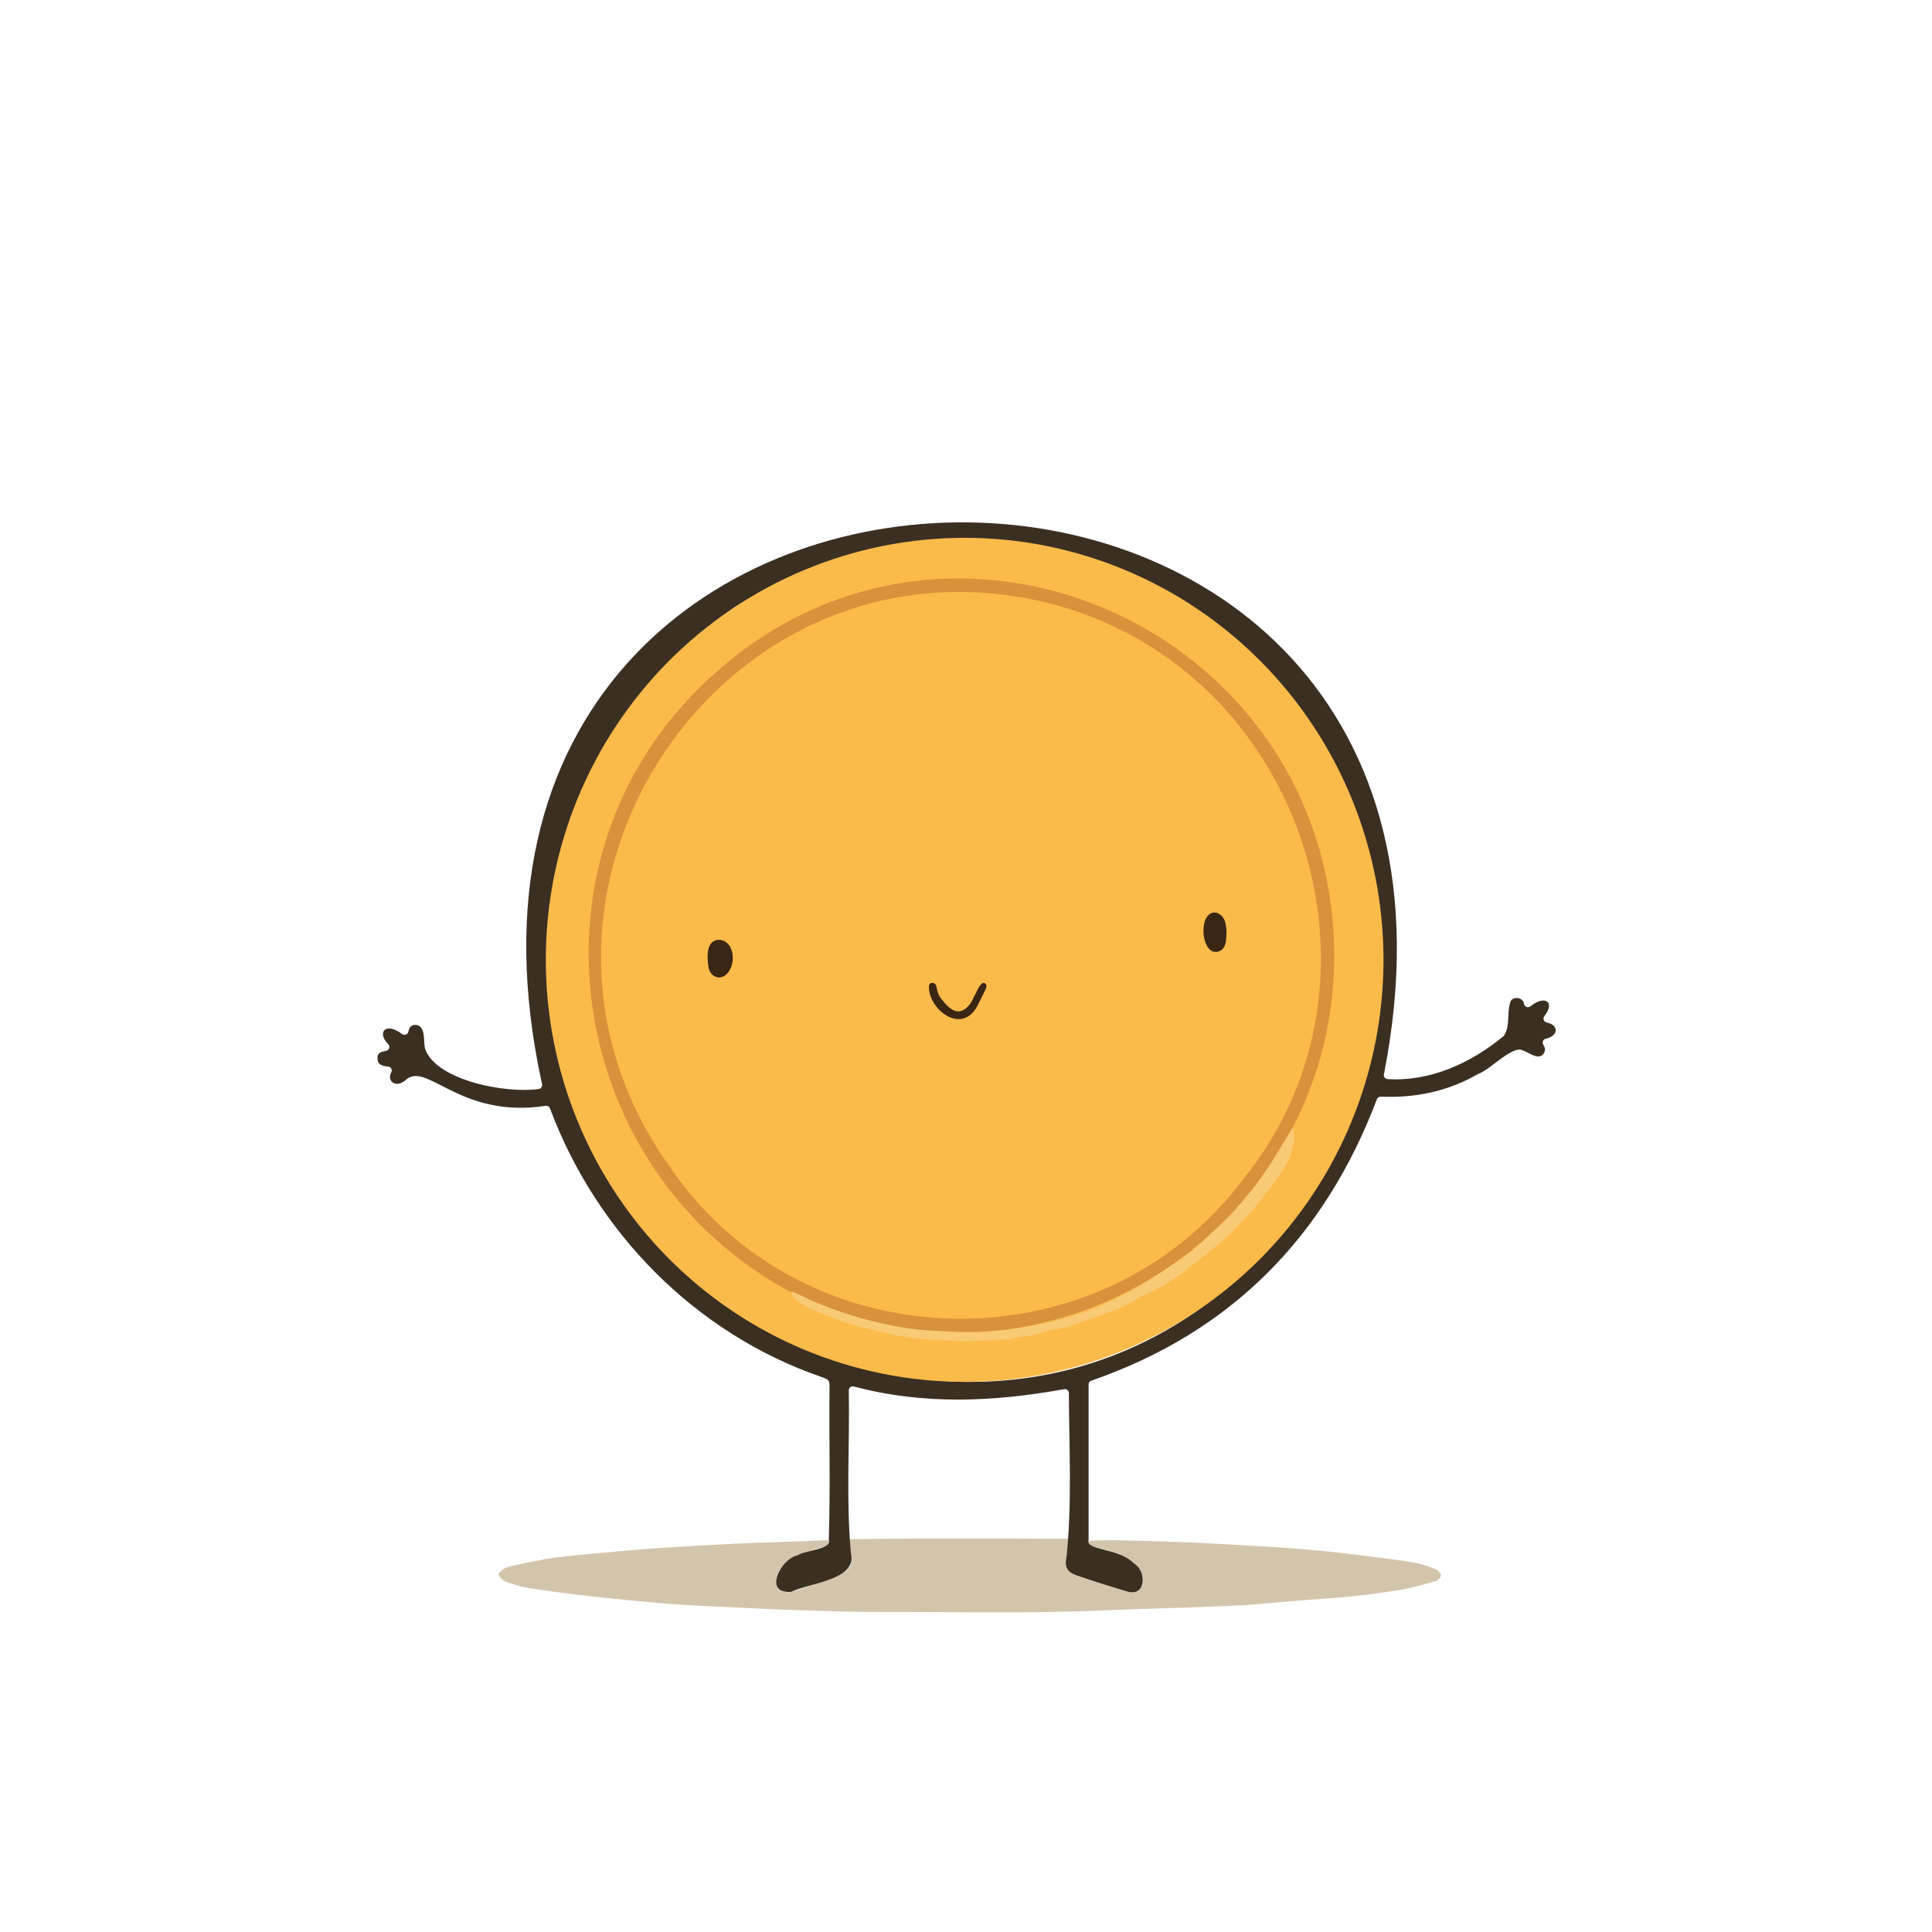
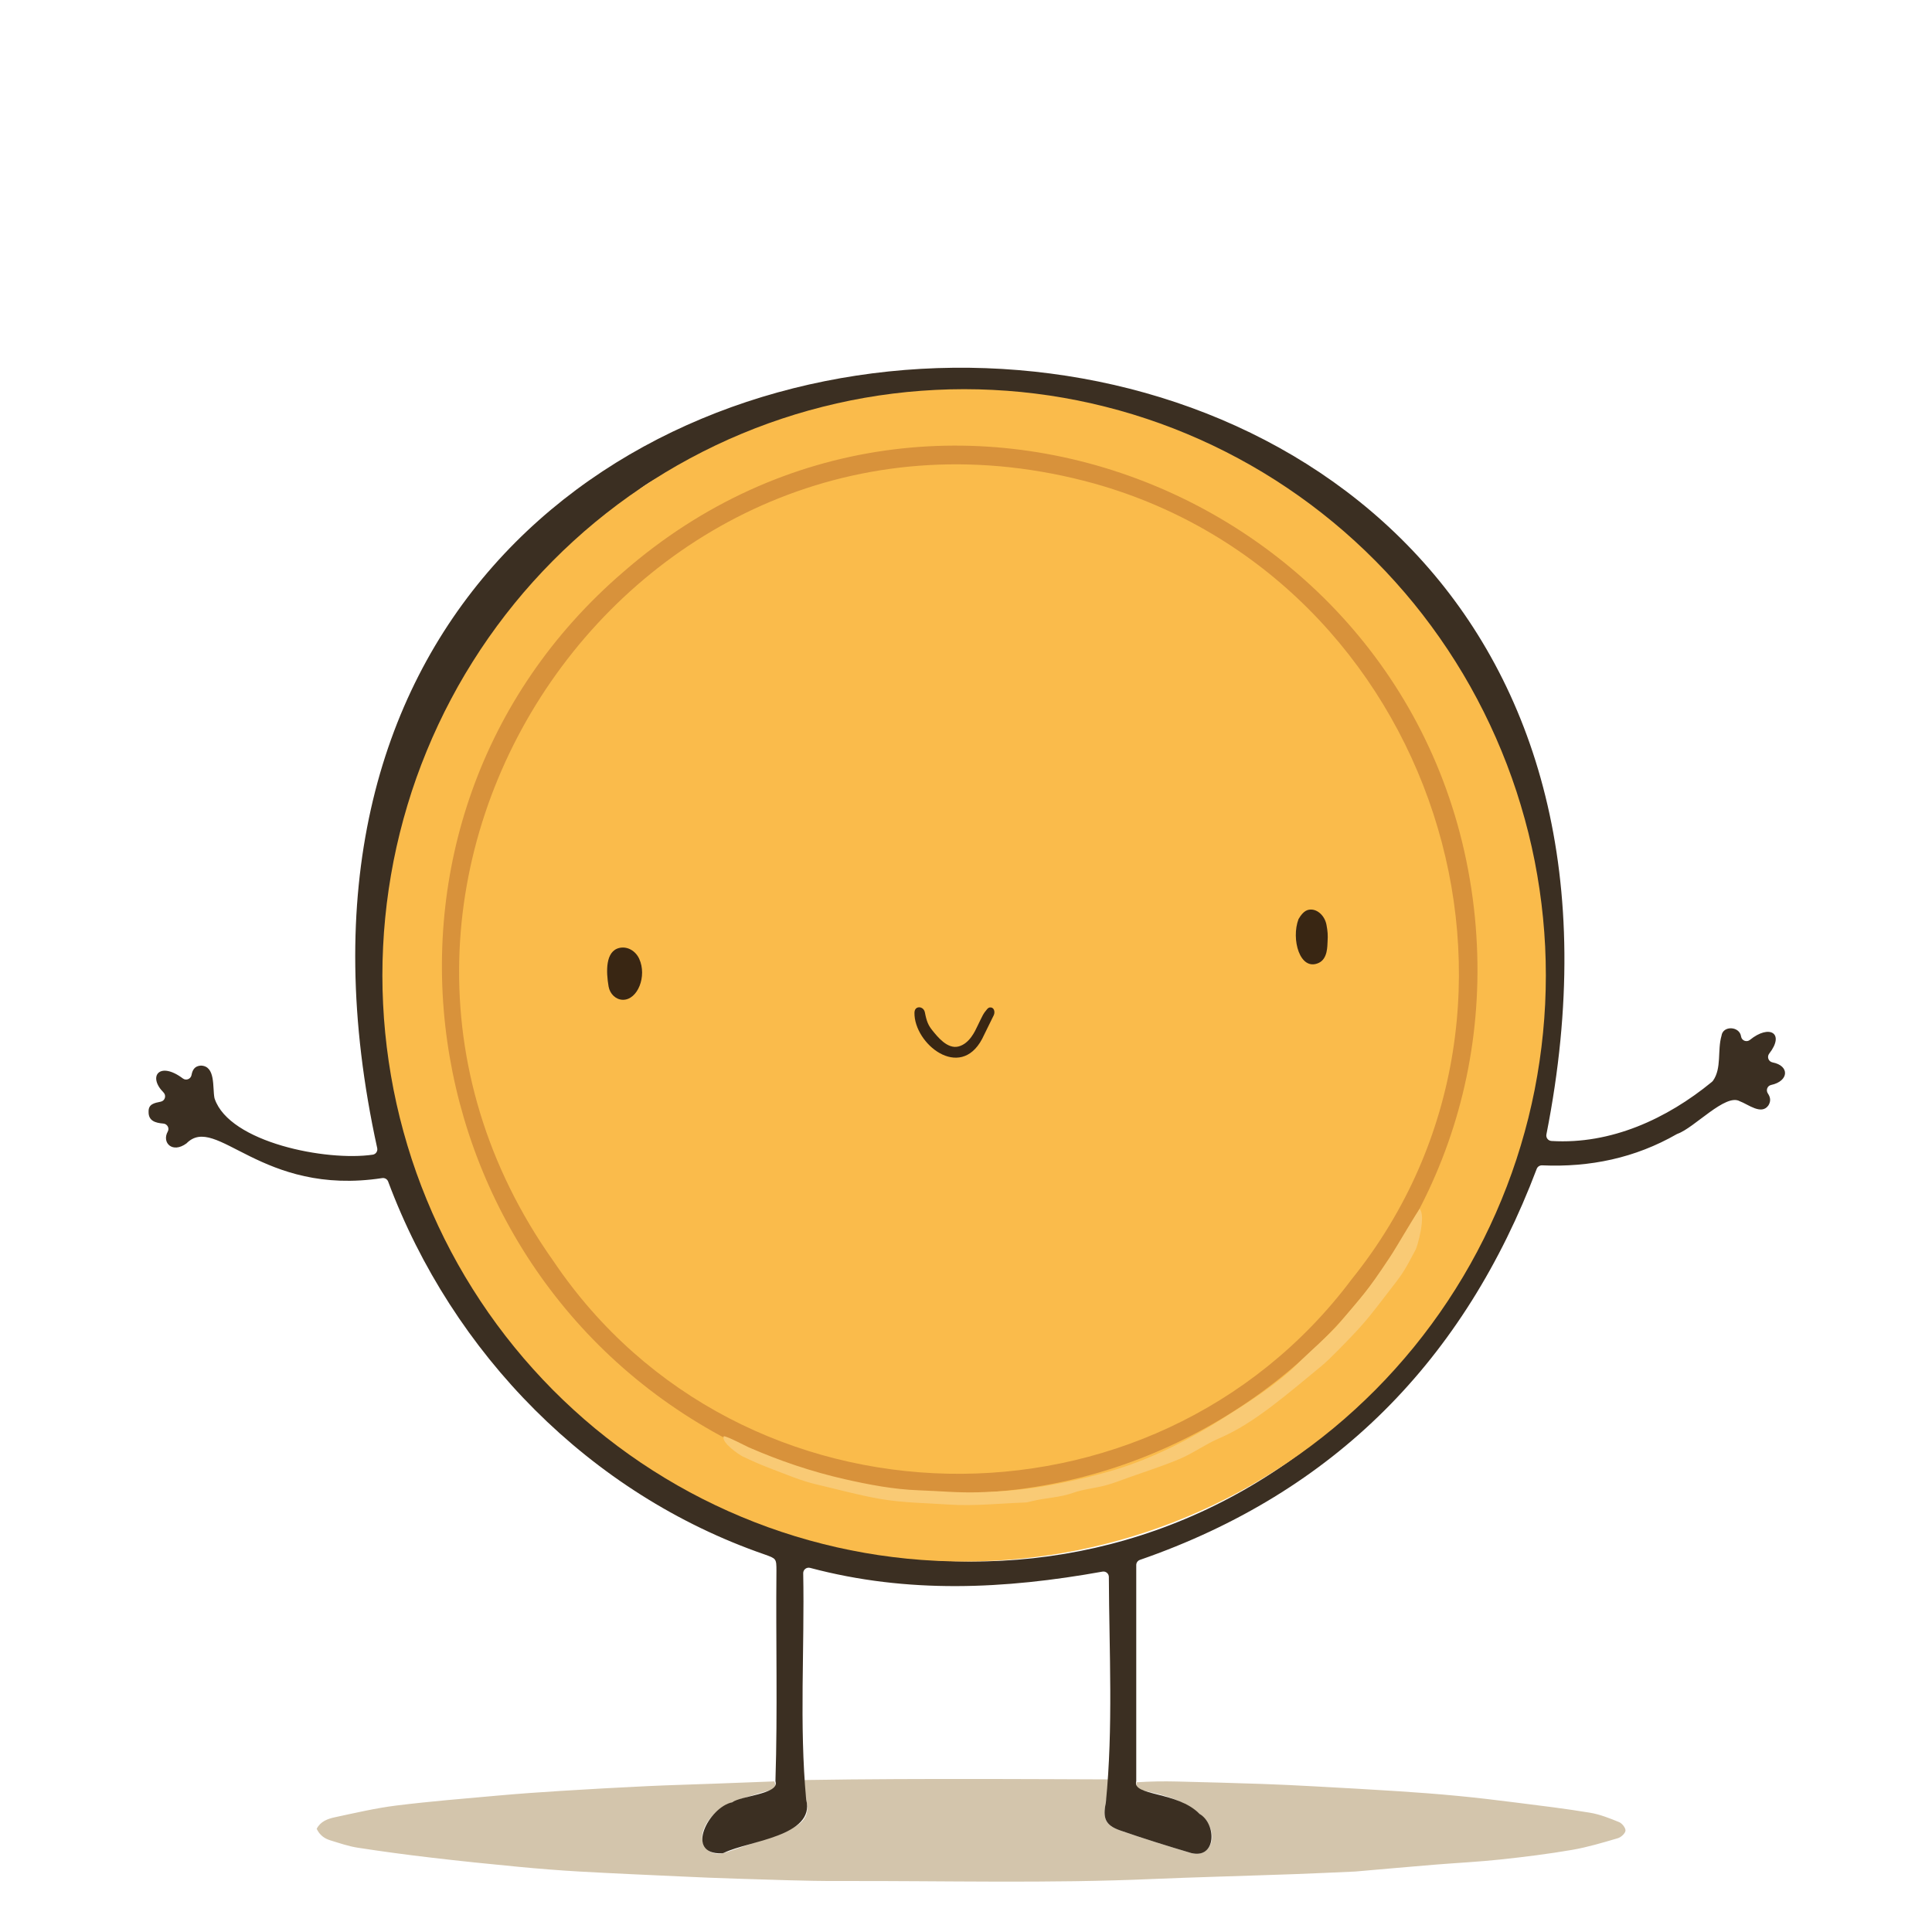
- <svg xmlns="http://www.w3.org/2000/svg" width="500" zoomAndPan="magnify" viewBox="0 0 375 375" height="500" preserveAspectRatio="xMidYMid meet" version="1.0">
+ <svg xmlns="http://www.w3.org/2000/svg" width="500" zoomAndPan="magnify" viewBox="60 50 255 270" height="500" preserveAspectRatio="xMidYMid meet" version="1.0">
  <path fill="#d3c5ac" d="M 207.473 298.672 C 207.336 299.758 207.27 300.859 207.043 301.926 C 206.586 304.09 206.969 305.086 209.039 305.805 C 212.324 306.945 215.648 307.98 218.984 308.969 C 220.664 309.465 222.039 308.18 221.867 306.418 C 221.742 305.184 221.062 304.273 220.141 303.496 C 217.953 301.648 215.32 300.871 212.594 300.312 C 211.941 300.18 211.207 300.199 211.328 299.078 C 213.238 298.949 215.125 298.922 217.004 298.969 C 220.98 299.062 224.961 299.176 228.934 299.309 C 231.309 299.391 233.676 299.508 236.047 299.637 C 239.957 299.852 243.867 300.062 247.777 300.316 C 250.582 300.5 253.387 300.707 256.184 300.977 C 258.922 301.238 261.66 301.566 264.391 301.914 C 267.832 302.348 271.277 302.762 274.695 303.328 C 276.094 303.562 277.453 304.102 278.777 304.645 C 279.191 304.812 279.699 305.461 279.664 305.84 C 279.625 306.234 279.035 306.766 278.59 306.895 C 276.473 307.516 274.348 308.156 272.184 308.527 C 268.875 309.094 265.535 309.512 262.195 309.867 C 259.129 310.195 256.039 310.344 252.965 310.594 C 249.285 310.898 245.609 311.227 241.93 311.547 C 241.875 311.551 241.82 311.551 241.766 311.555 C 239.008 311.676 236.25 311.809 233.492 311.91 C 229.848 312.043 226.203 312.148 222.559 312.27 C 219.582 312.371 216.598 312.461 213.621 312.59 C 199.012 313.238 184.402 312.832 169.793 312.875 C 165.043 312.891 160.289 312.684 155.539 312.551 C 152.832 312.473 150.129 312.352 147.43 312.227 C 142.742 312.012 138.059 311.809 133.371 311.543 C 130.566 311.383 127.762 311.156 124.969 310.891 C 120.91 310.504 116.855 310.09 112.809 309.613 C 109.363 309.211 105.922 308.75 102.492 308.219 C 101.191 308.02 99.926 307.574 98.656 307.188 C 97.848 306.941 97.18 306.469 96.758 305.582 C 97.285 304.539 98.297 304.18 99.301 303.965 C 102.156 303.355 105.008 302.684 107.898 302.324 C 112.598 301.742 117.324 301.359 122.043 300.938 C 125.008 300.672 127.977 300.461 130.945 300.277 C 134.965 300.027 138.988 299.805 143.008 299.613 C 146.152 299.465 149.301 299.387 152.445 299.266 C 155.148 299.168 157.852 299.055 160.715 298.953 C 161.121 299.855 160.613 300.055 159.859 300.258 C 158.164 300.723 156.473 301.227 154.836 301.871 C 153.438 302.422 152.227 303.336 151.379 304.613 C 151.027 305.145 150.723 305.793 150.648 306.422 C 150.438 308.195 151.812 309.367 153.559 308.992 C 153.828 308.934 154.09 308.836 154.348 308.746 C 156.75 307.918 159.152 307.105 161.543 306.25 C 162.266 305.988 162.973 305.656 163.637 305.27 C 165.188 304.355 165.586 303.25 165.168 301.492 C 164.969 300.641 164.879 299.762 164.93 298.762 C 173.535 298.621 181.953 298.605 190.367 298.613 C 196.066 298.621 201.773 298.652 207.473 298.672 Z M 207.473 298.672 " fill-opacity="1" fill-rule="nonzero" />
  <path fill="#3b2f22" d="M 160.902 299.078 C 160.883 299 160.867 298.922 160.871 298.844 C 161.18 289.09 160.914 279.301 161.008 269.531 C 161.008 267.805 160.98 267.82 159.336 267.23 C 134.949 258.797 115.742 239.207 106.746 215.129 C 106.617 214.785 106.27 214.582 105.906 214.641 C 88.949 217.227 82.723 205.559 78.559 209.793 C 76.574 211.246 75.082 209.672 75.945 208.137 C 76.215 207.66 75.875 207.062 75.328 207.02 C 74.211 206.93 73.23 206.645 73.266 205.355 C 73.238 204.293 74.062 204.145 74.965 203.961 C 75.562 203.844 75.781 203.102 75.348 202.668 C 73.113 200.426 74.793 198.262 78.059 200.719 C 78.512 201.059 79.164 200.793 79.266 200.238 C 79.395 199.535 79.695 198.973 80.574 198.918 C 82.652 198.98 82.184 201.949 82.469 203.441 C 82.477 203.48 82.488 203.52 82.504 203.559 C 84.59 209.664 98.117 212.324 104.598 211.367 C 105.031 211.301 105.309 210.875 105.215 210.445 C 73.598 66.445 297.113 64.277 268.613 208.539 C 268.523 208.996 268.855 209.426 269.324 209.453 C 277.617 209.961 285.434 206.371 291.742 201.195 C 291.797 201.152 291.848 201.098 291.891 201.039 C 293.137 199.285 292.488 196.789 293.082 194.754 C 293.266 193.289 295.613 193.395 295.816 194.844 C 295.902 195.434 296.598 195.699 297.059 195.324 C 299.777 193.113 301.969 194.391 299.754 197.238 C 299.395 197.699 299.648 198.363 300.219 198.473 C 302.641 198.941 302.504 201.094 300.02 201.625 C 299.48 201.742 299.258 202.363 299.566 202.816 C 299.895 203.309 300.027 203.832 299.648 204.469 C 298.672 205.895 296.797 204.316 295.625 203.895 C 293.652 202.77 289.281 207.621 286.938 208.449 C 286.902 208.465 286.867 208.477 286.836 208.496 C 281.008 211.84 274.688 213.152 268.008 212.859 C 267.676 212.848 267.375 213.043 267.258 213.352 C 257.172 239.98 239.09 258.535 211.805 267.996 C 211.5 268.102 211.293 268.391 211.293 268.711 C 211.293 278.625 211.293 288.637 211.293 298.922 C 210.672 301.016 217.043 300.32 220.141 303.496 C 222.551 304.918 222.504 309.824 218.984 308.969 C 215.648 307.98 212.324 306.945 209.039 305.805 C 206.98 305.09 206.59 304.098 207.035 301.965 C 207.043 301.938 207.043 301.91 207.047 301.887 C 208.086 291.426 207.508 280.82 207.465 270.383 C 207.465 269.906 207.035 269.551 206.566 269.637 C 192.926 272.09 179.395 272.754 165.711 269.113 C 165.219 268.984 164.738 269.355 164.75 269.867 C 164.953 280.422 164.188 290.918 165.16 301.441 C 165.164 301.477 165.168 301.512 165.18 301.543 C 166.43 306.633 157.145 307.246 153.691 308.926 C 153.602 308.969 153.5 308.996 153.398 309 C 148.098 309.203 151.535 302.574 154.832 301.871 C 156.023 300.98 161.281 300.711 160.902 299.078 Z M 195.34 105.902 C 171.113 102.102 151.469 112.617 143.105 117.52 C 143.086 117.527 143.078 117.547 143.062 117.559 C 139.215 119.812 115.871 140.754 110.691 176.719 C 103.93 223.668 138.633 266.754 186.027 268.188 C 209.16 268.883 232.844 259.453 250.047 237.578 C 287.574 192.629 263.027 116.516 195.469 105.914 C 195.426 105.906 195.383 105.91 195.34 105.902 Z M 195.34 105.902 " fill-opacity="1" fill-rule="nonzero" />
  <path fill="#fabb4b" d="M 268.535 186.305 C 268.535 187.645 268.5 188.984 268.438 190.324 C 268.371 191.664 268.273 193 268.141 194.336 C 268.012 195.668 267.848 197 267.652 198.324 C 267.457 199.652 267.23 200.973 266.973 202.285 C 266.711 203.602 266.422 204.91 266.098 206.211 C 265.773 207.508 265.418 208.801 265.031 210.086 C 264.648 211.367 264.23 212.641 263.781 213.902 C 263.332 215.164 262.855 216.414 262.344 217.652 C 261.836 218.891 261.297 220.117 260.727 221.328 C 260.16 222.539 259.562 223.738 258.934 224.922 C 258.309 226.102 257.652 227.27 256.969 228.418 C 256.285 229.57 255.57 230.699 254.832 231.816 C 254.094 232.93 253.328 234.027 252.535 235.102 C 251.742 236.18 250.926 237.234 250.082 238.273 C 249.234 239.309 248.367 240.324 247.473 241.316 C 246.582 242.309 245.664 243.281 244.723 244.23 C 243.781 245.176 242.816 246.102 241.832 247 C 240.848 247.902 239.84 248.777 238.812 249.629 C 237.781 250.477 236.734 251.301 235.664 252.102 C 234.598 252.898 233.508 253.672 232.402 254.418 C 231.297 255.16 230.172 255.879 229.031 256.566 C 227.891 257.258 226.734 257.918 225.559 258.551 C 224.387 259.18 223.199 259.785 221.996 260.355 C 220.793 260.93 219.578 261.473 218.348 261.984 C 217.117 262.5 215.879 262.98 214.625 263.434 C 213.371 263.883 212.109 264.305 210.836 264.695 C 209.562 265.082 208.281 265.441 206.988 265.766 C 205.699 266.094 204.402 266.387 203.098 266.648 C 201.793 266.91 200.48 267.137 199.164 267.336 C 197.848 267.531 196.527 267.695 195.203 267.828 C 193.883 267.957 192.555 268.059 191.227 268.121 C 189.898 268.188 188.566 268.223 187.238 268.223 C 185.906 268.223 184.578 268.188 183.246 268.121 C 181.918 268.059 180.594 267.957 179.27 267.828 C 177.945 267.695 176.625 267.531 175.309 267.336 C 173.992 267.137 172.68 266.91 171.375 266.648 C 170.07 266.387 168.773 266.094 167.484 265.766 C 166.191 265.441 164.91 265.082 163.637 264.695 C 162.363 264.305 161.102 263.883 159.848 263.434 C 158.594 262.98 157.355 262.5 156.125 261.984 C 154.895 261.473 153.68 260.93 152.477 260.355 C 151.273 259.785 150.086 259.18 148.914 258.551 C 147.738 257.918 146.582 257.258 145.441 256.566 C 144.301 255.879 143.176 255.16 142.07 254.418 C 140.965 253.672 139.875 252.898 138.809 252.102 C 137.738 251.301 136.691 250.477 135.66 249.629 C 134.633 248.777 133.625 247.902 132.641 247 C 131.656 246.102 130.691 245.176 129.75 244.23 C 128.809 243.281 127.895 242.309 127 241.316 C 126.105 240.324 125.238 239.309 124.395 238.273 C 123.547 237.234 122.73 236.18 121.938 235.102 C 121.145 234.027 120.379 232.93 119.641 231.816 C 118.902 230.699 118.191 229.57 117.504 228.418 C 116.82 227.27 116.164 226.102 115.539 224.922 C 114.91 223.738 114.312 222.539 113.746 221.328 C 113.176 220.117 112.637 218.891 112.129 217.652 C 111.617 216.414 111.141 215.164 110.691 213.902 C 110.242 212.641 109.824 211.367 109.441 210.086 C 109.055 208.801 108.699 207.508 108.375 206.211 C 108.051 204.91 107.762 203.602 107.5 202.285 C 107.242 200.973 107.016 199.652 106.82 198.324 C 106.625 197 106.461 195.668 106.332 194.336 C 106.199 193 106.102 191.664 106.039 190.324 C 105.973 188.984 105.938 187.645 105.938 186.305 C 105.938 184.965 105.973 183.625 106.039 182.285 C 106.102 180.945 106.199 179.609 106.332 178.277 C 106.461 176.941 106.625 175.613 106.82 174.285 C 107.016 172.961 107.242 171.641 107.5 170.324 C 107.762 169.008 108.051 167.703 108.375 166.402 C 108.699 165.102 109.055 163.809 109.441 162.527 C 109.824 161.242 110.242 159.969 110.691 158.707 C 111.141 157.445 111.617 156.195 112.129 154.957 C 112.637 153.719 113.176 152.492 113.746 151.281 C 114.312 150.07 114.91 148.871 115.539 147.691 C 116.164 146.508 116.82 145.34 117.504 144.191 C 118.191 143.043 118.902 141.91 119.641 140.793 C 120.379 139.68 121.145 138.586 121.938 137.508 C 122.73 136.43 123.551 135.375 124.395 134.336 C 125.238 133.301 126.105 132.285 127 131.293 C 127.895 130.301 128.809 129.328 129.75 128.383 C 130.691 127.434 131.656 126.508 132.641 125.609 C 133.625 124.707 134.633 123.832 135.66 122.984 C 136.691 122.133 137.738 121.309 138.809 120.508 C 139.875 119.711 140.965 118.938 142.07 118.195 C 143.176 117.449 144.301 116.73 145.441 116.043 C 146.582 115.355 147.738 114.691 148.914 114.062 C 150.086 113.43 151.273 112.828 152.477 112.254 C 153.68 111.68 154.895 111.137 156.125 110.625 C 157.355 110.109 158.594 109.629 159.848 109.176 C 161.102 108.727 162.363 108.305 163.637 107.914 C 164.91 107.527 166.191 107.168 167.484 106.844 C 168.773 106.52 170.07 106.223 171.375 105.961 C 172.68 105.699 173.992 105.473 175.309 105.273 C 176.625 105.078 177.945 104.914 179.27 104.781 C 180.594 104.652 181.918 104.555 183.246 104.488 C 184.578 104.422 185.906 104.387 187.238 104.387 C 188.566 104.387 189.898 104.422 191.227 104.488 C 192.555 104.555 193.883 104.652 195.203 104.781 C 196.527 104.914 197.848 105.078 199.164 105.273 C 200.48 105.473 201.793 105.699 203.098 105.961 C 204.402 106.223 205.699 106.52 206.988 106.844 C 208.281 107.168 209.562 107.527 210.836 107.914 C 212.109 108.305 213.371 108.727 214.625 109.176 C 215.879 109.629 217.117 110.109 218.348 110.625 C 219.578 111.137 220.793 111.68 221.996 112.254 C 223.199 112.828 224.387 113.43 225.559 114.062 C 226.734 114.691 227.891 115.355 229.031 116.043 C 230.172 116.73 231.297 117.449 232.402 118.195 C 233.508 118.938 234.598 119.711 235.664 120.508 C 236.734 121.309 237.781 122.133 238.812 122.984 C 239.84 123.832 240.848 124.707 241.832 125.609 C 242.816 126.508 243.781 127.434 244.723 128.383 C 245.664 129.328 246.582 130.301 247.473 131.293 C 248.367 132.285 249.234 133.301 250.082 134.336 C 250.926 135.375 251.742 136.43 252.535 137.508 C 253.328 138.586 254.094 139.68 254.832 140.793 C 255.57 141.91 256.285 143.043 256.969 144.191 C 257.652 145.34 258.309 146.508 258.934 147.691 C 259.562 148.871 260.16 150.07 260.727 151.281 C 261.297 152.492 261.836 153.719 262.344 154.957 C 262.855 156.195 263.332 157.445 263.781 158.707 C 264.23 159.969 264.648 161.242 265.031 162.527 C 265.418 163.809 265.773 165.102 266.098 166.402 C 266.422 167.703 266.711 169.008 266.973 170.324 C 267.23 171.641 267.457 172.961 267.652 174.285 C 267.848 175.613 268.012 176.941 268.141 178.277 C 268.273 179.609 268.371 180.945 268.438 182.285 C 268.5 183.625 268.535 184.965 268.535 186.305 Z M 268.535 186.305 " fill-opacity="1" fill-rule="nonzero" />
  <path fill="#d8923b" d="M 156.504 252.352 C 108.816 229.305 99.141 164.684 139.645 129.902 C 184.047 91.223 252.902 120.168 258.617 178.172 C 264.039 233.637 207.715 275.039 156.504 252.352 Z M 241.426 228.746 C 272.395 190.238 252.812 130.863 205.418 117.574 C 141.734 99.98 91.867 172.723 129.852 226.254 C 155.891 264.898 213.543 265.973 241.426 228.746 Z M 241.426 228.746 " fill-opacity="1" fill-rule="nonzero" />
  <path fill="#f9ca75" d="M 153.652 250.715 C 154.137 250.715 156.684 252.066 157.098 252.25 C 161.441 254.145 165.91 255.664 170.523 256.711 C 173.945 257.488 177.391 258.148 180.91 258.27 C 183.672 258.367 186.434 258.633 189.188 258.551 C 192.168 258.465 195.168 258.246 198.105 257.75 C 201.555 257.168 205 256.402 208.348 255.391 C 213.594 253.801 218.715 251.176 223.395 248.234 C 226.715 246.148 231.02 243.41 233.797 240.633 C 235.633 238.797 238.383 236.457 239.684 234.906 C 243.109 230.816 243.402 230.715 246.699 225.75 C 247.73 224.203 249.652 220.805 250.895 218.938 C 251.809 219.926 250.594 224.156 250.34 224.637 C 248.559 228.023 248.539 227.949 246.207 230.977 C 244.586 233.078 243.527 234.496 241.703 236.422 C 240.637 237.539 238.352 239.941 237.148 240.926 C 234.828 242.828 232.539 244.781 230.145 246.586 C 227.848 248.316 225.465 249.906 222.797 251.047 C 220.953 251.836 219.297 253.059 217.453 253.848 C 215.094 254.855 212.633 255.629 210.211 256.492 C 209.133 256.879 208.066 257.305 206.965 257.594 C 205.469 257.988 203.895 258.117 202.449 258.633 C 200.586 259.297 198.633 259.312 196.754 259.781 C 196.422 259.863 196.082 259.965 195.742 259.977 C 192.18 260.109 188.598 260.5 185.055 260.262 C 181.922 260.051 178.77 260.027 175.625 259.496 C 172.551 258.977 169.574 258.137 166.559 257.438 C 164.445 256.945 162.414 256.066 160.371 255.297 C 158.98 254.773 157.613 254.176 156.273 253.531 C 155.762 253.285 153.211 251.543 153.652 250.715 Z M 153.652 250.715 " fill-opacity="1" fill-rule="nonzero" />
  <path fill="#392613" d="M 189.746 195.203 C 186.637 201.043 180.23 195.859 180.297 191.523 C 180.309 190.828 180.84 190.676 181.234 190.824 C 181.512 190.93 181.699 191.191 181.754 191.484 C 182 192.758 182.223 193.289 182.824 194.031 C 183.48 194.832 184.891 196.66 186.461 196.246 C 188 195.84 188.777 194.07 189.074 193.449 C 189.797 191.98 189.875 191.691 190.469 191.008 C 190.555 190.91 190.68 190.812 190.824 190.793 C 191.371 190.711 191.609 191.34 191.391 191.855 " fill-opacity="1" fill-rule="nonzero" />
  <path fill="#392613" d="M 137.551 187.863 C 137.199 185.809 137.078 182.906 139.086 182.469 C 140.195 182.227 141.32 182.887 141.828 183.988 C 142.949 186.426 141.613 189.746 139.547 189.723 C 138.559 189.707 137.73 188.898 137.551 187.863 Z M 137.551 187.863 " fill-opacity="1" fill-rule="nonzero" />
  <path fill="#392613" d="M 237.883 179.273 C 238.043 180.129 238.09 180.711 238.031 181.57 C 237.988 182.152 238.078 183.988 236.781 184.574 C 234.16 185.762 232.91 181.242 233.969 178.449 C 234.688 177.203 235.285 177.113 235.734 177.113 C 236.656 177.117 237.648 177.988 237.883 179.273 Z M 237.883 179.273 " fill-opacity="1" fill-rule="nonzero" />
</svg>
